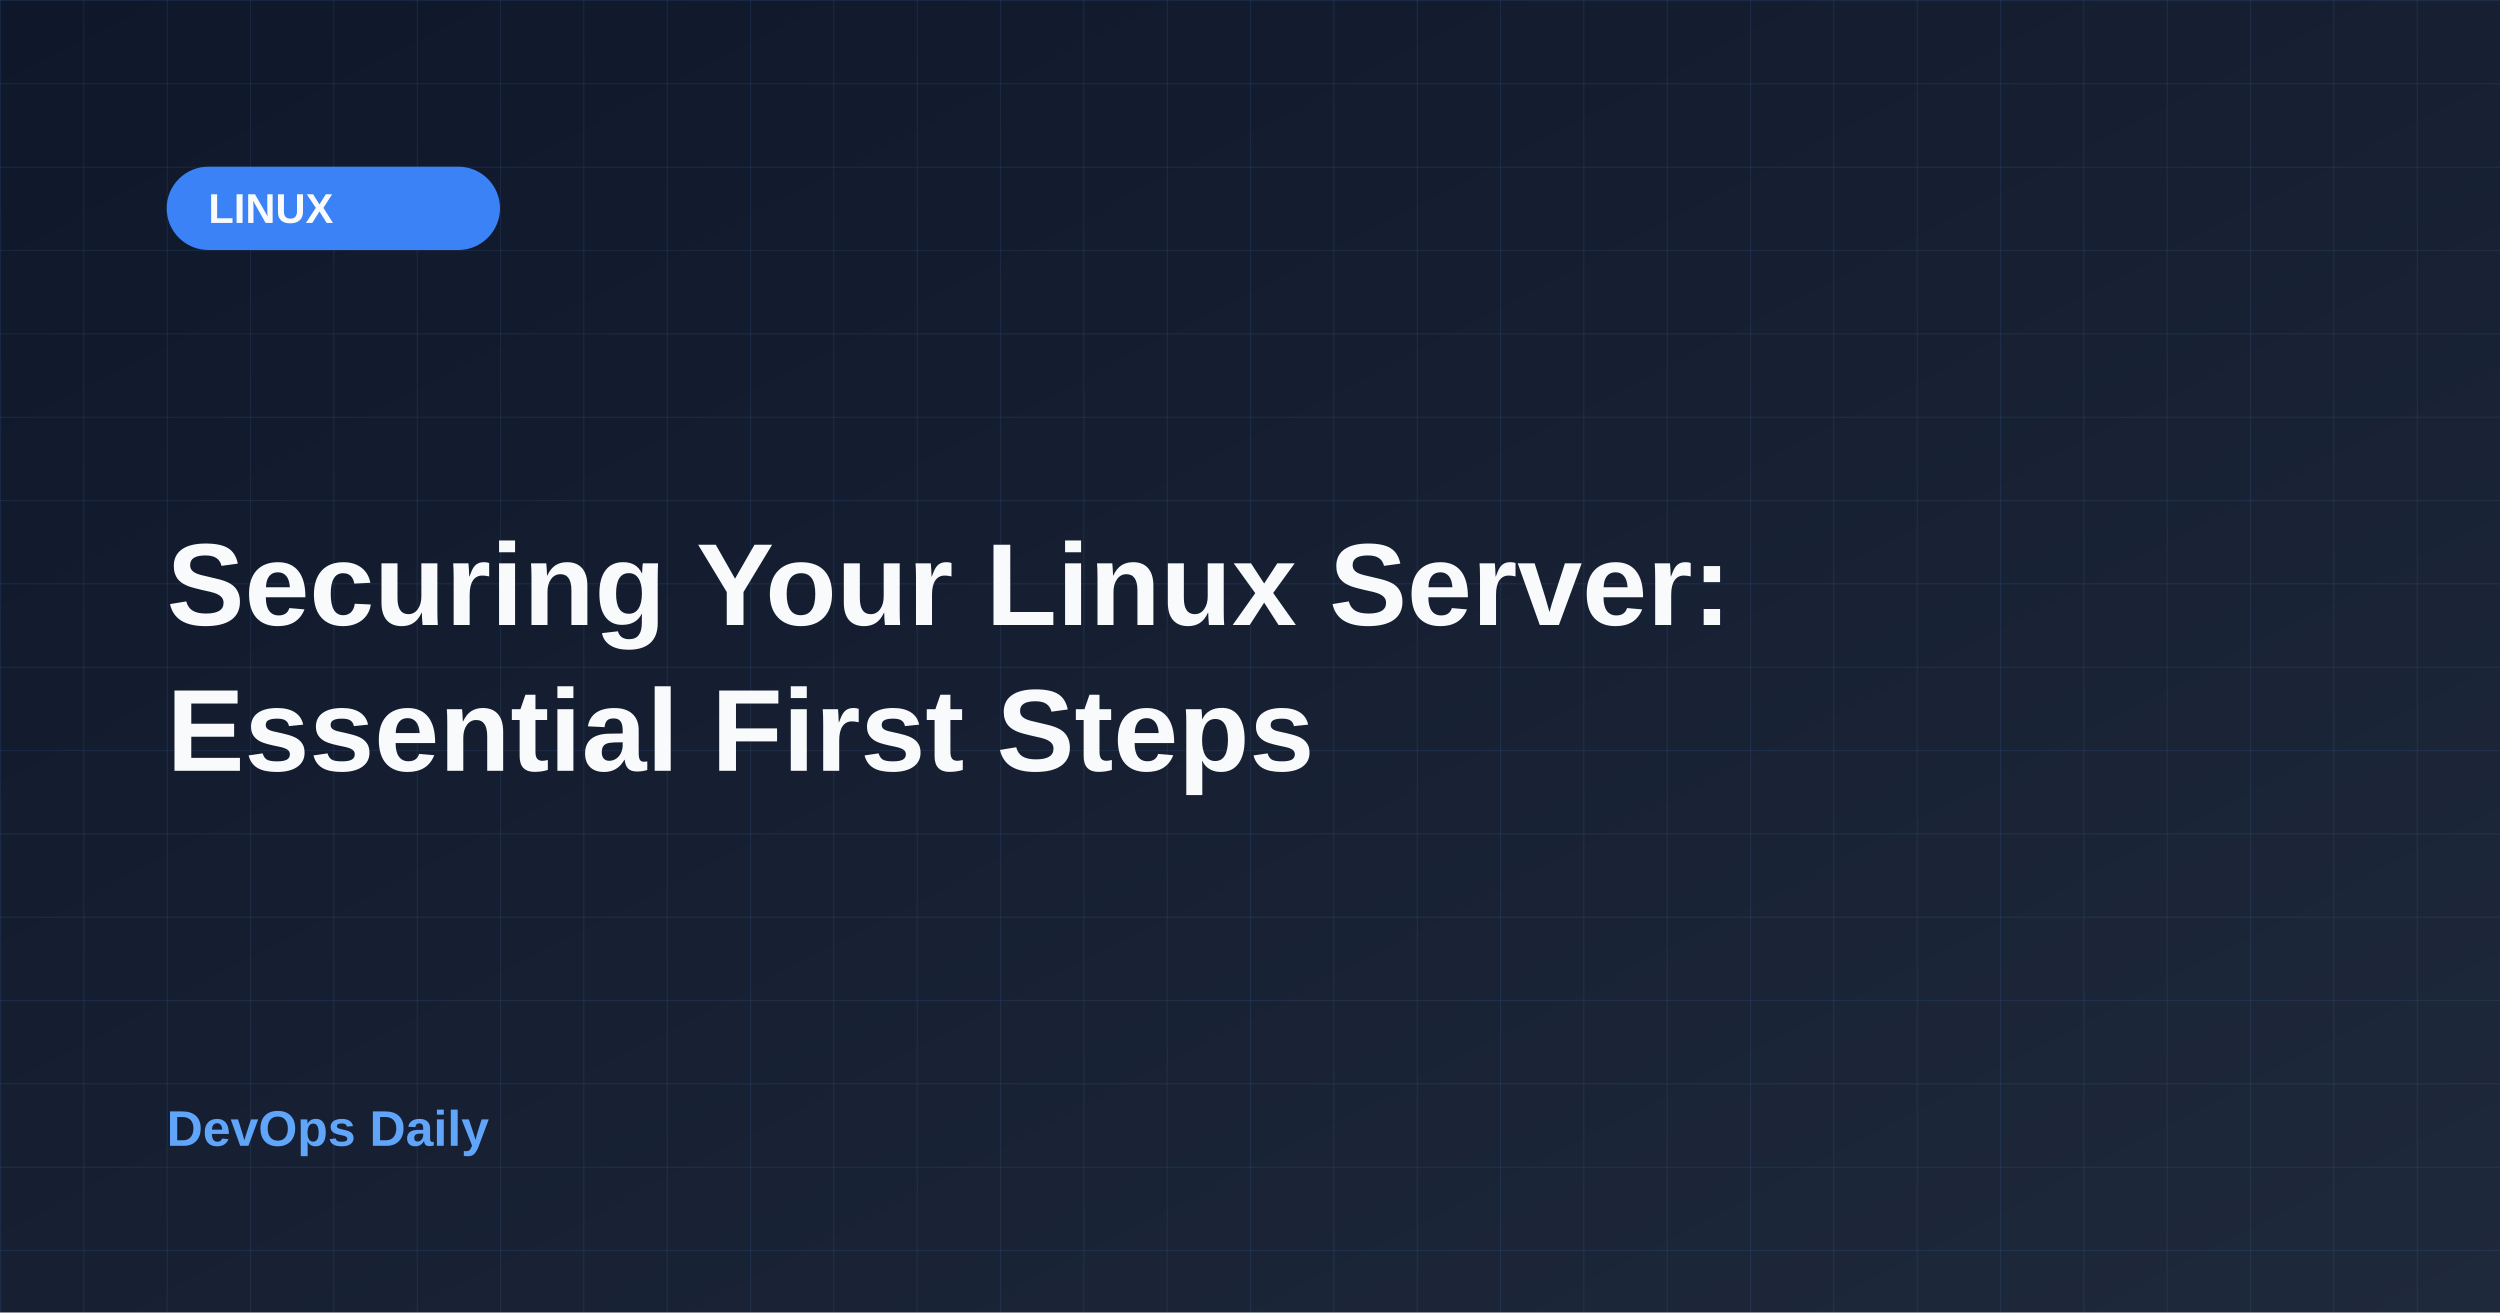
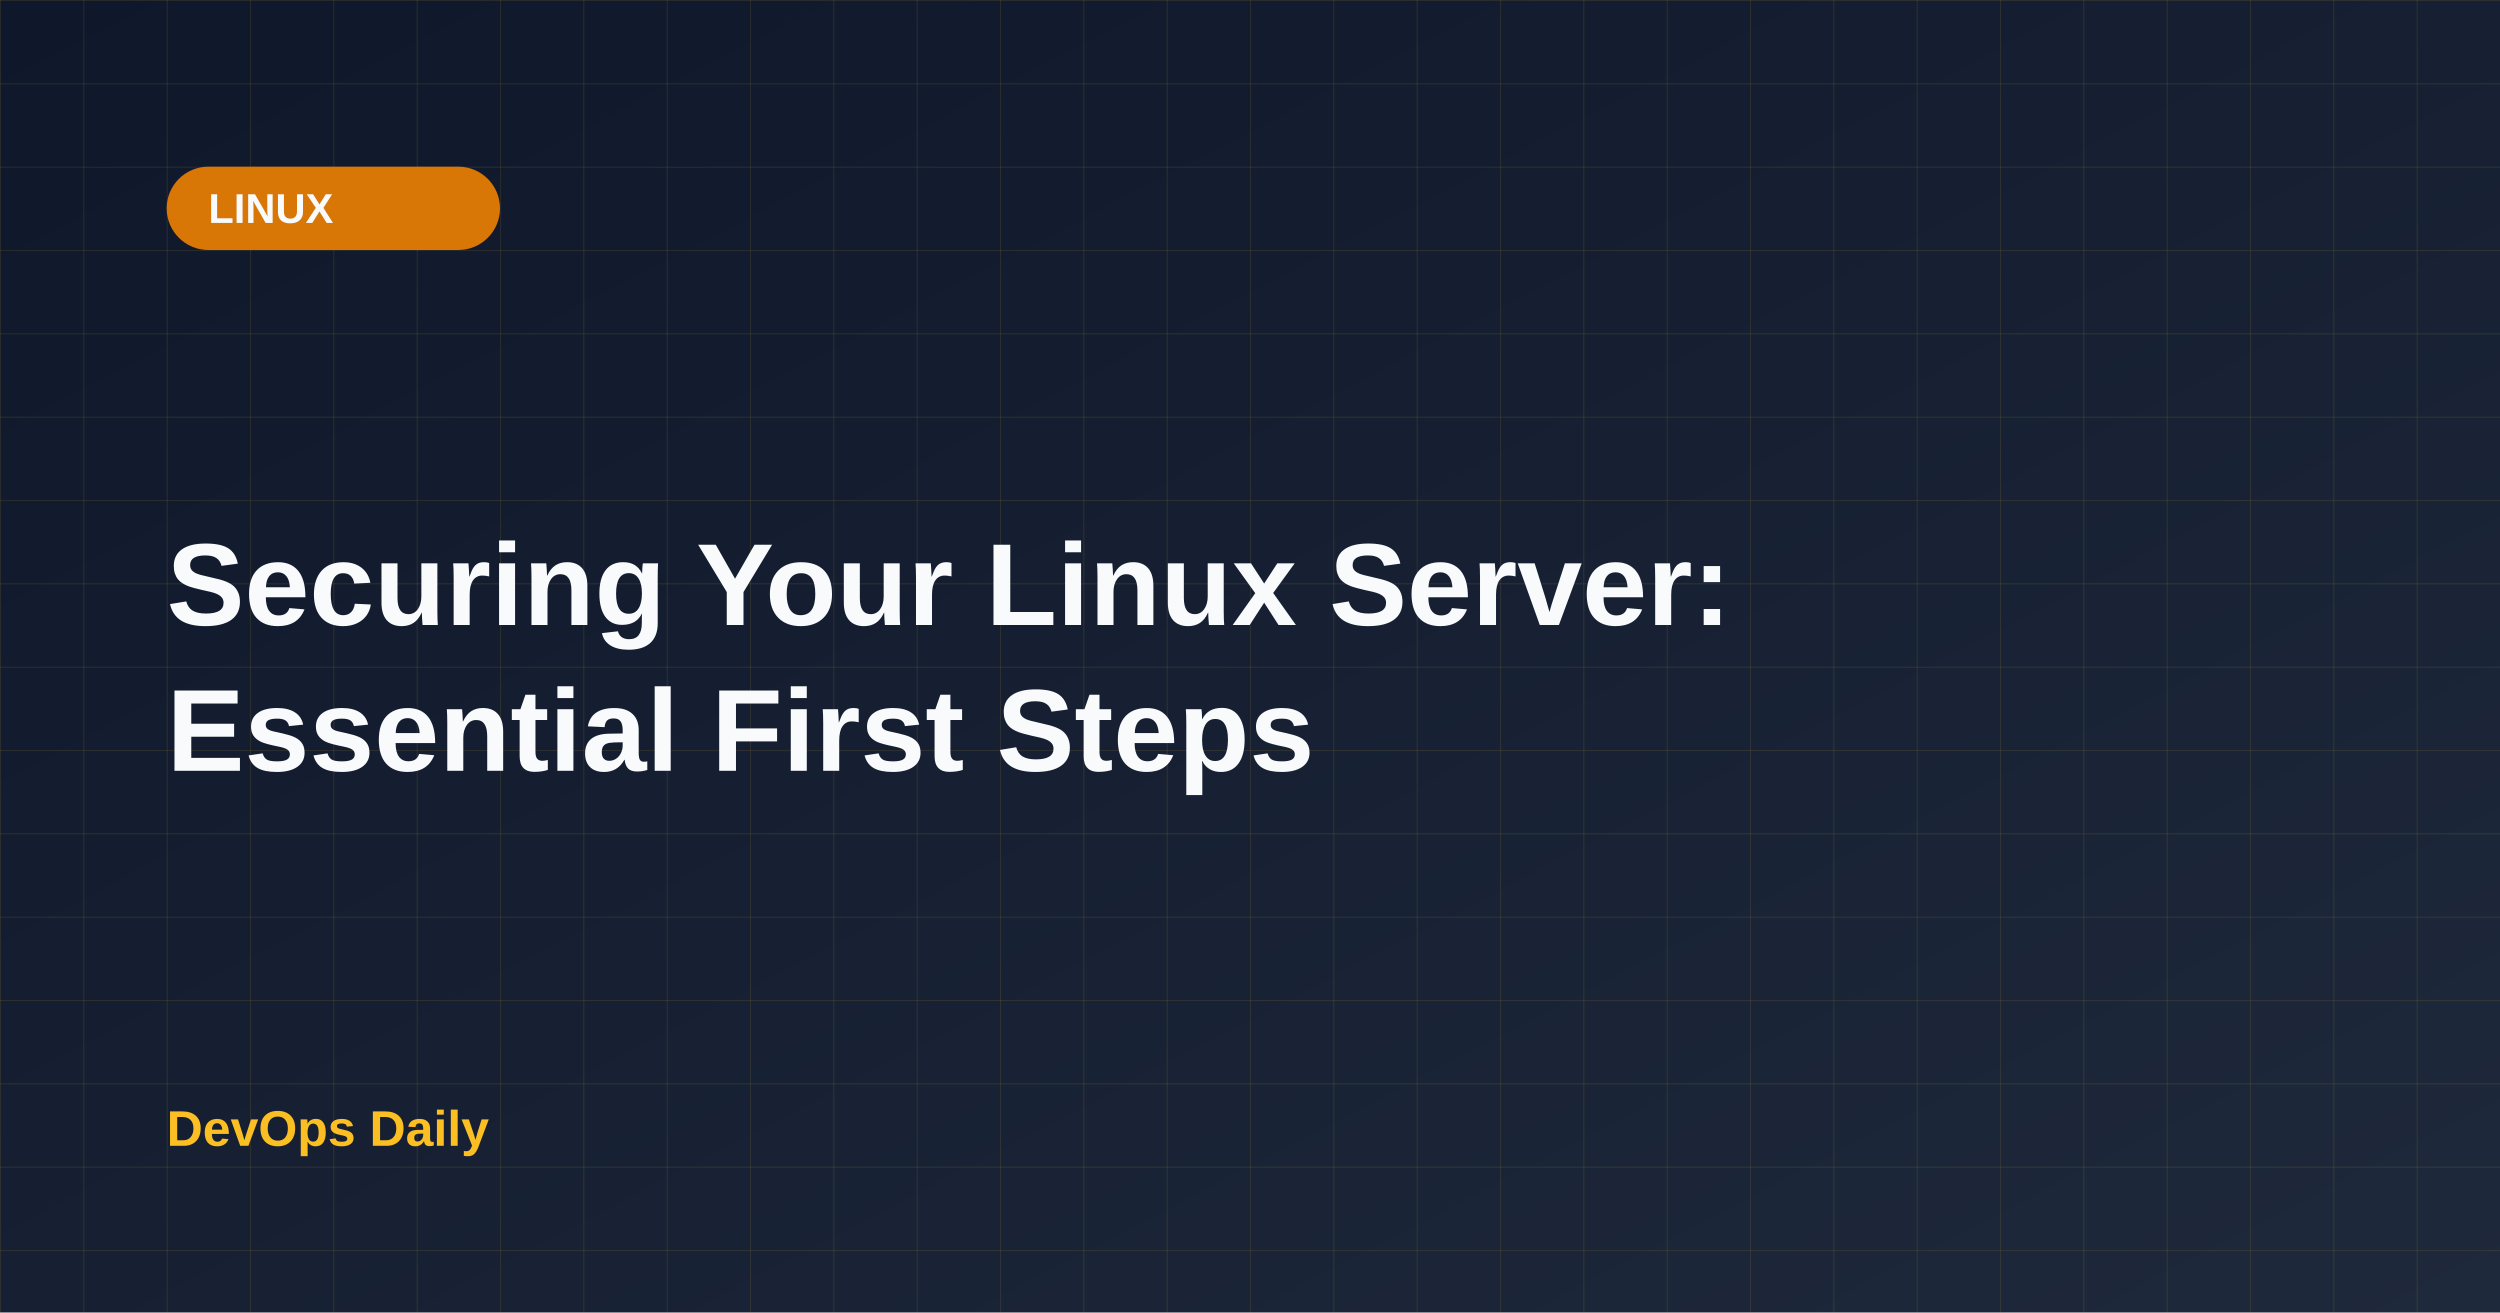
<svg xmlns="http://www.w3.org/2000/svg" width="1200" height="630">
  <defs>
    <linearGradient id="bgGradient" x1="0%" y1="0%" x2="100%" y2="100%">
      <stop offset="0%" style="stop-color:#0f172a;stop-opacity:1" />
      <stop offset="100%" style="stop-color:#1e293b;stop-opacity:1" />
    </linearGradient>
    <pattern id="grid" x="0" y="0" width="40" height="40" patternUnits="userSpaceOnUse">
-       <line x1="0" y1="0" x2="0" y2="40" stroke="#60a5fa" stroke-width="1" opacity="0.1" />
-       <line x1="0" y1="0" x2="40" y2="0" stroke="#60a5fa" stroke-width="1" opacity="0.1" />
+       <line x1="0" y1="0" x2="0" y2="40" stroke="#fbbf24" stroke-width="1" opacity="0.1" />
+       <line x1="0" y1="0" x2="40" y2="0" stroke="#fbbf24" stroke-width="1" opacity="0.1" />
    </pattern>
  </defs>
  <rect width="1200" height="630" fill="url(#bgGradient)" />
  <rect width="1200" height="630" fill="url(#grid)" />
-   <rect x="80" y="80" width="160" height="40" rx="20" fill="#3b82f6" />
+   <rect x="80" y="80" width="160" height="40" rx="20" fill="#d97706" />
  <text x="100" y="107" font-family="Arial, sans-serif" font-size="20" font-weight="bold" fill="#f8fafc">LINUX</text>
  <text x="80" y="300" font-family="Arial, sans-serif" font-size="56" font-weight="bold" fill="#f8fafc">Securing Your Linux Server:</text>
  <text x="80" y="370" font-family="Arial, sans-serif" font-size="56" font-weight="bold" fill="#f8fafc">Essential First Steps</text>
-   <text x="80" y="550" font-family="Arial, sans-serif" font-size="24" font-weight="bold" fill="#60a5fa">DevOps Daily</text>
+   <text x="80" y="550" font-family="Arial, sans-serif" font-size="24" font-weight="bold" fill="#fbbf24">DevOps Daily</text>
</svg>
